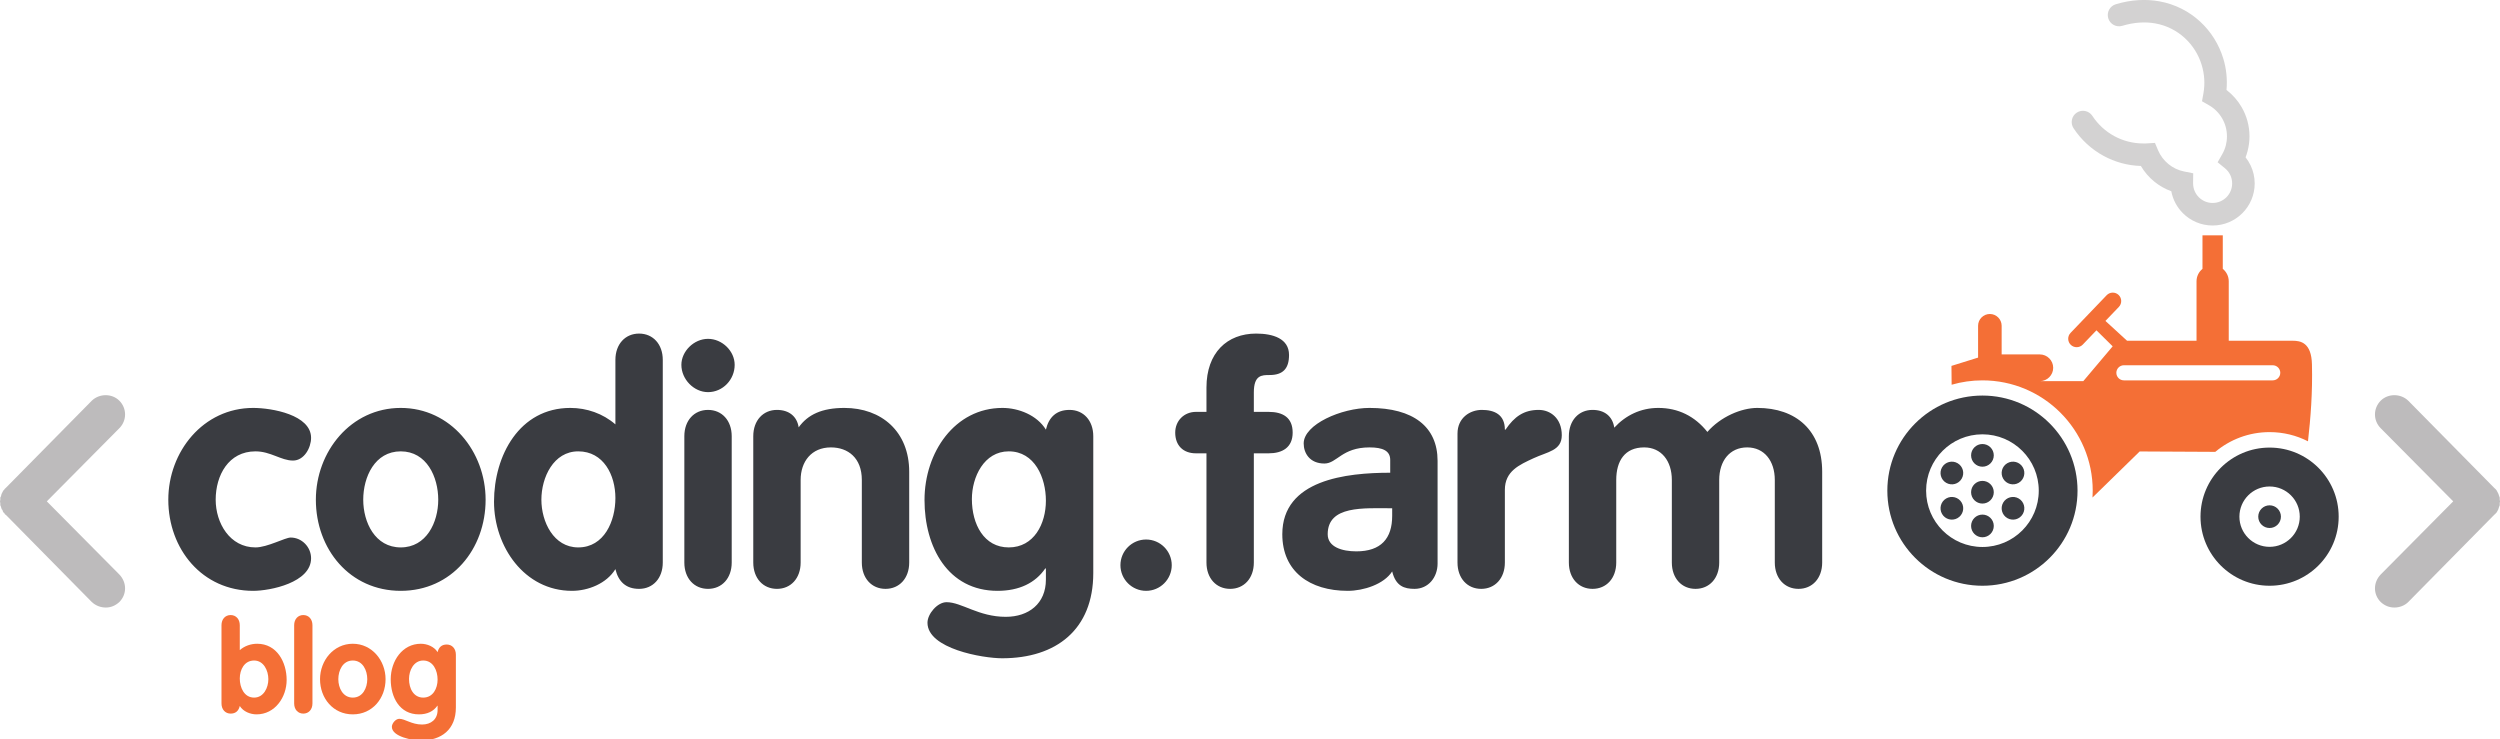
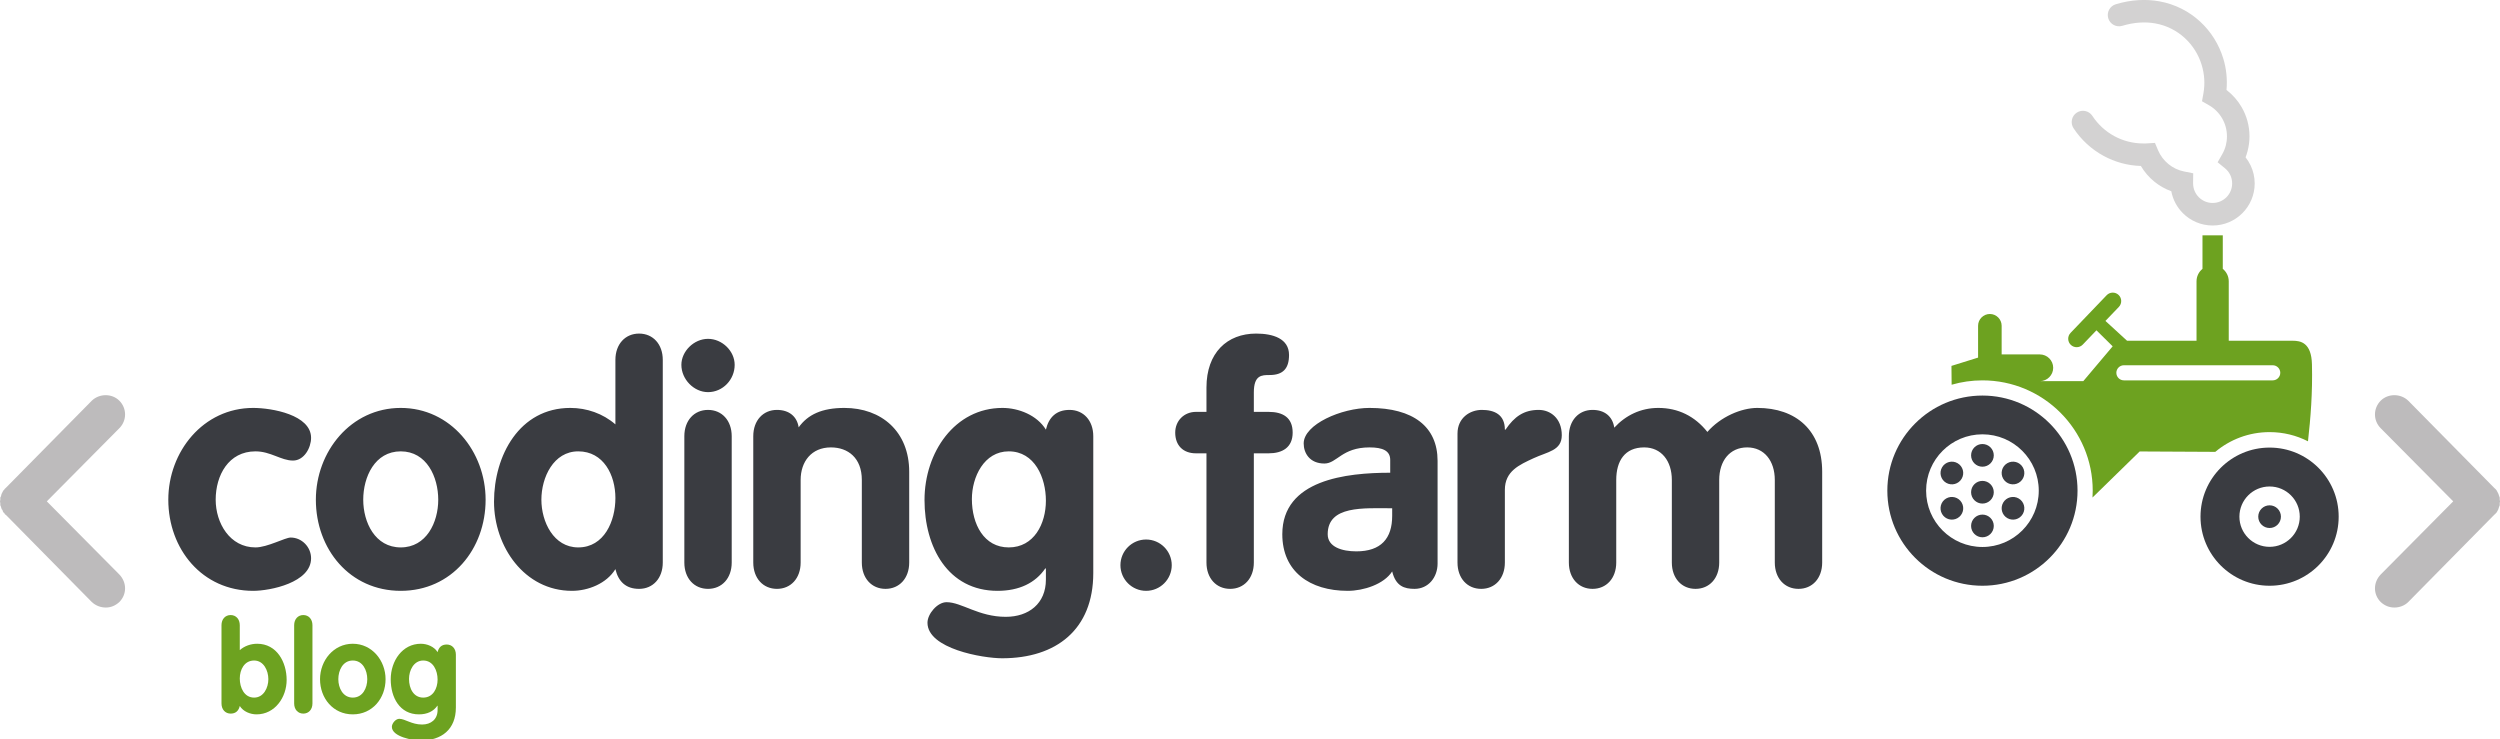
<svg xmlns="http://www.w3.org/2000/svg" id="svg2" version="1.1" width="354.325" height="104.638" xml:space="preserve">
  <defs id="defs6" />
  <g id="g10" transform="matrix(1.25,0,0,-1.25,0,104.6375)">
    <g id="g12" transform="scale(0.1,0.1)">
-       <path d="m 2520.28,570.246 -23.02,0 0,-37.969 c -4.11,-3.355 -6.75,-8.457 -6.75,-14.148 l 0,-67.379 -78.76,0 -24.52,22.473 15.23,15.89 c 3.65,3.809 3.52,9.907 -0.29,13.555 l 0,0 c -3.8,3.645 -9.9,3.516 -13.54,-0.289 l -40.96,-42.746 c -3.65,-3.805 -3.52,-9.899 0.29,-13.543 l 0,-0.004 c 3.81,-3.648 9.9,-3.52 13.55,0.289 l 15.53,16.211 18.39,-18.16 -33.33,-39.5 -49.07,0 c 8.24,0.105 14.96,6.883 14.96,15.156 l 0,0.008 c 0,8.336 -6.82,15.156 -15.16,15.156 l -43.28,0 0,32.484 c 0,7.348 -6.01,13.36 -13.36,13.36 l 0,0 c -7.35,0 -13.36,-6.012 -13.36,-13.36 l 0,-36.093 -30.19,-9.399 0.2,-21.363 c 11.08,3.215 22.8,4.949 34.92,4.949 69.07,0 125.05,-55.984 125.05,-125.043 0,-2.613 -0.09,-5.211 -0.25,-7.781 l 0.01,-0.012 53.48,52.231 85.71,-0.461 0,-0.008 c 16.66,13.98 38.14,22.406 61.59,22.406 15.67,0 30.46,-3.761 43.53,-10.429 3.01,26.8 5.28,54.828 4.5,87.308 -0.58,24.594 -12.86,26.715 -21.71,26.715 l -72.63,0 0,67.379 c 0,5.691 -2.64,10.793 -6.76,14.148 l 0,37.969 z M 2408.16,422.965 c -4.71,0 -8.56,-3.856 -8.56,-8.57 l 0,0 c 0,-4.715 3.85,-8.571 8.56,-8.571 l 168.75,0 c 4.71,0 8.57,3.856 8.57,8.571 l 0,0 c 0,4.714 -3.86,8.57 -8.57,8.57 l -168.75,0" style="fill:#f46f36;fill-opacity:1;fill-rule:evenodd;stroke:none" id="path16" />
+       <path d="m 2520.28,570.246 -23.02,0 0,-37.969 c -4.11,-3.355 -6.75,-8.457 -6.75,-14.148 l 0,-67.379 -78.76,0 -24.52,22.473 15.23,15.89 c 3.65,3.809 3.52,9.907 -0.29,13.555 l 0,0 c -3.8,3.645 -9.9,3.516 -13.54,-0.289 l -40.96,-42.746 c -3.65,-3.805 -3.52,-9.899 0.29,-13.543 l 0,-0.004 c 3.81,-3.648 9.9,-3.52 13.55,0.289 l 15.53,16.211 18.39,-18.16 -33.33,-39.5 -49.07,0 c 8.24,0.105 14.96,6.883 14.96,15.156 l 0,0.008 c 0,8.336 -6.82,15.156 -15.16,15.156 l -43.28,0 0,32.484 c 0,7.348 -6.01,13.36 -13.36,13.36 l 0,0 c -7.35,0 -13.36,-6.012 -13.36,-13.36 l 0,-36.093 -30.19,-9.399 0.2,-21.363 c 11.08,3.215 22.8,4.949 34.92,4.949 69.07,0 125.05,-55.984 125.05,-125.043 0,-2.613 -0.09,-5.211 -0.25,-7.781 l 0.01,-0.012 53.48,52.231 85.71,-0.461 0,-0.008 c 16.66,13.98 38.14,22.406 61.59,22.406 15.67,0 30.46,-3.761 43.53,-10.429 3.01,26.8 5.28,54.828 4.5,87.308 -0.58,24.594 -12.86,26.715 -21.71,26.715 l -72.63,0 0,67.379 c 0,5.691 -2.64,10.793 -6.76,14.148 l 0,37.969 z M 2408.16,422.965 c -4.71,0 -8.56,-3.856 -8.56,-8.57 l 0,0 c 0,-4.715 3.85,-8.571 8.56,-8.571 l 168.75,0 c 4.71,0 8.57,3.856 8.57,8.571 l 0,0 c 0,4.714 -3.86,8.57 -8.57,8.57 l -168.75,0" style="fill:#6DA220;fill-opacity:1;fill-rule:evenodd;stroke:none" id="path16" />
      <path d="m 2573.35,329.613 c -43.26,0 -78.33,-35.066 -78.33,-78.328 0,-43.258 35.07,-78.328 78.33,-78.328 43.26,0 78.33,35.07 78.33,78.328 0,43.262 -35.07,78.328 -78.33,78.328 z m 0,-44.109 c -18.9,0 -34.22,-15.316 -34.22,-34.219 0,-18.894 15.32,-34.215 34.22,-34.215 18.9,0 34.22,15.321 34.22,34.215 0,18.903 -15.32,34.219 -34.22,34.219 z m 0,-21.352 c -7.1,0 -12.86,-5.761 -12.86,-12.867 0,-7.101 5.76,-12.859 12.86,-12.859 7.1,0 12.86,5.758 12.86,12.859 0,7.106 -5.76,12.867 -12.86,12.867" style="fill:#3a3c41;fill-opacity:1;fill-rule:evenodd;stroke:none" id="path18" />
      <path d="m 2247.76,388.605 c -59.54,0 -107.82,-48.277 -107.82,-107.824 0,-59.551 48.28,-107.824 107.82,-107.824 59.55,0 107.83,48.273 107.83,107.824 0,59.547 -48.28,107.824 -107.83,107.824 z m 0,-43.957 c -35.27,0 -63.86,-28.597 -63.86,-63.867 0,-35.277 28.59,-63.871 63.86,-63.871 35.28,0 63.87,28.594 63.87,63.871 0,35.27 -28.59,63.867 -63.87,63.867 z m 0,-10.996 c -7.1,0 -12.86,-5.757 -12.86,-12.863 0,-7.101 5.76,-12.863 12.86,-12.863 7.11,0 12.87,5.762 12.87,12.863 0,7.106 -5.76,12.863 -12.87,12.863 z m -45.78,-26.437 c -3.56,-6.152 -1.45,-14.016 4.7,-17.57 6.16,-3.551 14.02,-1.446 17.57,4.71 3.56,6.153 1.45,14.016 -4.7,17.571 -6.16,3.551 -14.02,1.441 -17.57,-4.711 z m 0,-52.871 c 3.55,-6.153 11.41,-8.258 17.57,-4.707 6.15,3.551 8.26,11.418 4.7,17.566 -3.55,6.152 -11.41,8.262 -17.57,4.711 -6.15,-3.555 -8.26,-11.418 -4.7,-17.57 z m 45.78,-26.438 c 7.11,0 12.87,5.758 12.87,12.864 0,7.101 -5.76,12.859 -12.87,12.859 -7.1,0 -12.86,-5.758 -12.86,-12.859 0,-7.106 5.76,-12.864 12.86,-12.864 z m 45.79,26.438 c 3.56,6.152 1.45,14.015 -4.7,17.57 -6.16,3.551 -14.02,1.441 -17.57,-4.711 -3.55,-6.148 -1.45,-14.015 4.7,-17.566 6.16,-3.551 14.02,-1.446 17.57,4.707 z m 0,52.871 c -3.55,6.152 -11.41,8.262 -17.57,4.711 -6.15,-3.555 -8.25,-11.418 -4.7,-17.574 3.55,-6.153 11.41,-8.258 17.57,-4.707 6.15,3.554 8.26,11.418 4.7,17.57 z m -45.79,-15.36 c -7.1,0 -12.86,-5.761 -12.86,-12.863 0,-7.101 5.76,-12.863 12.86,-12.863 7.11,0 12.87,5.762 12.87,12.863 0,7.102 -5.76,12.863 -12.87,12.863" style="fill:#3a3c41;fill-opacity:1;fill-rule:evenodd;stroke:none" id="path20" />
      <path d="m 2406.28,807.82 c -6.75,-2.011 -13.86,1.832 -15.87,8.586 -2.01,6.754 1.83,13.864 8.58,15.875 17.52,5.285 34.18,6.047 49.33,3.317 18.03,-3.254 33.74,-11.442 46.15,-22.852 12.39,-11.387 21.52,-26 26.4,-42.137 l 0.01,0.004 c 3.4,-11.254 4.72,-23.293 3.62,-35.535 6.91,-5.277 12.75,-11.871 17.13,-19.414 5.68,-9.785 8.93,-21.117 8.93,-33.168 0,-5.75 -0.77,-11.418 -2.21,-16.883 -0.62,-2.351 -1.37,-4.664 -2.23,-6.91 2.24,-2.828 4.18,-5.914 5.74,-9.203 2.95,-6.219 4.6,-13.137 4.6,-20.395 0,-13.167 -5.34,-25.093 -13.97,-33.722 -8.63,-8.625 -20.55,-13.969 -33.72,-13.969 -13.16,0 -25.09,5.344 -33.72,13.969 -6.65,6.648 -11.34,15.254 -13.15,24.875 -7.1,2.562 -13.64,6.312 -19.37,11.008 -6,4.902 -11.13,10.882 -15.12,17.656 -15.17,0.449 -29.47,4.496 -42.08,11.316 -13.89,7.512 -25.69,18.379 -34.29,31.496 -3.85,5.899 -2.2,13.813 3.7,17.668 5.89,3.86 13.81,2.207 17.67,-3.691 6.29,-9.609 14.89,-17.551 25,-23.012 9.74,-5.265 20.93,-8.261 32.85,-8.261 1.57,0 1.81,-0.02 2.06,-0.012 l 0.05,0 2.04,0.109 8.97,0.535 3.5,-8.32 c 2.58,-6.117 6.67,-11.504 11.82,-15.719 5.03,-4.109 11.06,-7.043 17.67,-8.359 l 10.38,-2.07 -0.14,-10.61 -0.02,-0.887 0.05,0 c 0,-6.109 2.48,-11.648 6.48,-15.652 4.01,-4 9.54,-6.48 15.65,-6.48 6.11,0 11.65,2.48 15.65,6.48 4,4.004 6.48,9.543 6.48,15.652 0,3.442 -0.75,6.668 -2.1,9.512 -1.42,2.988 -3.48,5.606 -5.99,7.653 l -8.36,6.828 5.31,9.347 c 1.7,2.989 3.03,6.231 3.94,9.66 0.85,3.239 1.31,6.719 1.31,10.391 0,7.473 -1.99,14.434 -5.45,20.391 -3.6,6.207 -8.8,11.375 -15.01,14.926 l -7.84,4.476 1.6,8.848 c 1.97,10.937 1.19,21.902 -1.89,32.09 l 0,0.05 c -3.55,11.758 -10.19,22.407 -19.22,30.7 -9.01,8.281 -20.37,14.218 -33.38,16.562 -11.27,2.031 -23.93,1.387 -37.54,-2.719" style="fill:#d3d2d2;fill-opacity:1;fill-rule:nonzero;stroke:none" id="path22" />
      <path d="m 2832.56,259.277 c 0,0.696 0.35,0.696 0.35,1.039 0.35,0.696 0.35,1.735 1.04,3.122 0,0.347 0.35,0.347 0.35,0.695 0,1.039 0,1.734 0,2.773 0,0.352 0.35,1.391 0.35,1.735 0,0.347 -0.35,1.39 -0.35,1.738 0,0.691 0,1.73 0,2.426 0,0.695 -0.35,0.695 -0.35,1.043 -0.69,1.386 -0.69,2.082 -1.04,3.121 0,0.347 -0.35,0.347 -0.35,0.691 -0.34,1.043 -1.04,1.735 -1.73,3.125 0,0 0,0.695 -0.35,0.695 -0.69,0.696 -1.38,1.735 -2.43,2.43 l -97.49,98.875 c -8.67,8.328 -22.9,8.328 -31.22,0 -8.67,-8.672 -8.67,-22.551 0,-31.222 l 82.22,-82.922 -82.22,-82.918 c -8.67,-9.02 -8.67,-22.551 0,-31.223 4.51,-4.164 9.71,-6.246 15.61,-6.246 5.55,0 11.45,2.082 15.61,6.246 l 97.49,98.879 c 1.05,0.691 1.74,1.734 2.43,2.426 0.35,0 0.35,0.347 0.35,0.347 0.69,1.391 1.39,2.43 1.73,3.125" style="fill:#bdbbbc;fill-opacity:1;fill-rule:nonzero;stroke:none" id="path24" />
      <path d="m 53.082,268.641 82.227,82.922 c 8.675,8.671 8.675,22.55 0,31.222 -8.329,8.328 -22.551,8.328 -31.227,0 L 6.594,283.91 c -1.039,-0.695 -1.734,-1.734 -2.082,-2.43 -0.695,0 -0.695,-0.695 -0.695,-0.695 -0.691,-0.695 -1.043,-2.082 -1.73,-3.125 0,-0.344 -0.352,-0.344 -0.352,-0.691 -0.344,-1.039 -0.344,-1.735 -0.695,-2.774 0,-0.347 -0.691,-0.695 -0.691,-1.39 0,-0.696 0,-1.735 0,-2.426 C 0.348,270.031 0,268.988 0,268.641 c 0,-1.039 0.348,-1.383 0.348,-2.078 0,-0.696 0,-1.391 0,-2.43 0,-0.348 0.691,-0.695 0.691,-1.735 0.352,-0.347 0.352,-1.386 0.695,-2.082 0,-0.343 0.352,-1.039 1.039,-1.39 0.352,-1.039 0.352,-1.735 1.043,-2.774 0,0 0.695,-0.347 1.043,-0.695 0.344,-1.039 0.695,-1.734 1.734,-2.078 L 104.082,154.5 c 4.512,-4.164 10.063,-6.246 15.961,-6.246 5.551,0 10.754,2.082 15.266,6.246 8.675,8.672 8.675,22.203 0,31.223 l -82.227,82.918" style="fill:#bdbbbc;fill-opacity:1;fill-rule:nonzero;stroke:none" id="path26" />
      <path d="m 352.715,340.633 c 0,26.109 -44.387,33.945 -65.649,33.945 -56.699,0 -96.234,-49.613 -96.234,-104.07 0,-55.949 38.418,-103.32 96.234,-103.32 19.399,0 65.649,9.324 65.649,36.925 0,12.684 -10.445,23.5 -23.125,23.5 -6.344,0 -26.485,-11.191 -39.91,-11.191 -29.098,0 -45.133,27.601 -45.133,54.086 0,27.601 14.547,54.828 45.133,54.828 17.156,0 29.09,-10.441 42.519,-10.441 12.68,0 20.516,14.546 20.516,25.738 z m 101.656,33.945 c -56.699,0 -96.234,-49.613 -96.234,-104.07 0,-55.949 38.418,-103.32 96.234,-103.32 57.813,0 96.234,47.371 96.234,103.32 0,54.457 -39.539,104.07 -96.234,104.07 z m 0,-49.242 c 29.465,0 42.524,-29.09 42.524,-54.828 0,-25.738 -13.43,-54.086 -42.524,-54.086 -29.094,0 -42.523,28.348 -42.523,54.086 0,25.738 13.054,54.828 42.523,54.828 z M 751.48,429.035 c 0,17.903 -11.187,29.84 -26.855,29.84 -15.664,0 -26.855,-11.937 -26.855,-29.84 l 0,-73.113 c -14.176,12.312 -32.454,18.656 -51.102,18.656 -57.816,0 -86.535,-54.09 -86.535,-106.308 0,-50.731 34.316,-101.082 88.398,-101.082 18.278,0 39.164,8.203 49.239,24.617 3.359,-14.176 11.933,-22.383 26.855,-22.383 15.668,0 26.855,11.937 26.855,29.844 l 0,229.769 z M 697.77,272.371 c 0,-26.109 -12.68,-55.949 -42.149,-55.949 -27.976,0 -41.777,29.094 -41.777,54.086 0,25.363 13.801,54.828 41.777,54.828 28.719,0 42.149,-26.856 42.149,-52.965 z m 78.16,-73.105 c 0,-17.907 11.187,-29.844 26.851,-29.844 15.668,0 26.86,11.937 26.86,29.844 l 0,143.23 c 0,17.906 -11.192,29.84 -26.86,29.84 -15.664,0 -26.851,-11.934 -26.851,-29.84 l 0,-143.23 z m 26.851,253.64 c -16.035,0 -30.211,-14.176 -30.211,-29.468 0,-16.411 14.176,-30.958 30.211,-30.958 16.785,0 30.215,14.176 30.215,30.958 0,15.667 -14.172,29.468 -30.215,29.468 z m 51.305,-253.64 c 0,-17.907 11.191,-29.844 26.855,-29.844 15.664,0 26.856,11.937 26.856,29.844 l 0,93.621 c 0,20.886 12.308,36.929 34.316,36.929 19.399,0 35.063,-11.937 35.063,-36.929 l 0,-93.621 c 0,-17.907 11.191,-29.844 26.854,-29.844 15.67,0 26.86,11.937 26.86,29.844 l 0,102.945 c 0,45.508 -31.335,72.367 -73.484,72.367 -25.363,0 -41.402,-7.461 -51.843,-22.008 -1.868,12.309 -10.821,19.766 -24.622,19.766 -15.664,0 -26.855,-11.934 -26.855,-29.84 l 0,-143.23 z m 385.514,143.23 c 0,17.906 -11.19,29.84 -26.86,29.84 -14.92,0 -23.5,-8.203 -26.86,-22.379 -10.07,16.41 -30.95,24.621 -49.23,24.621 -54.09,0 -88.4,-50.355 -88.4,-104.441 0,-53.34 26.48,-102.949 82.81,-102.949 24.61,0 42.89,8.953 54.08,25.363 l 0.74,0 0,-12.684 c 0,-27.039 -19.39,-42.148 -45.5,-42.148 -30.96,0 -49.98,16.597 -67.14,16.597 -10.44,0 -21.63,-13.304 -21.63,-23.312 0,-29.469 62.66,-40.281 84.67,-40.281 61.17,0 103.32,32.449 103.32,96.605 l 0,155.168 z m -53.72,-73.109 c 0,-26.11 -13.42,-52.965 -42.14,-52.965 -27.98,0 -41.78,26.109 -41.78,54.832 0,24.992 13.8,54.082 41.78,54.082 29.47,0 42.14,-29.84 42.14,-55.949 z m 84.51,-73.106 c 0,-16.043 13.05,-29.093 29.09,-29.093 16.04,0 29.09,13.05 29.09,29.093 0,16.039 -13.05,29.094 -29.09,29.094 -16.04,0 -29.09,-13.055 -29.09,-29.094 z m 97.55,2.985 c 0,-17.907 11.19,-29.844 26.86,-29.844 15.66,0 26.85,11.937 26.85,29.844 l 0,123.836 16.79,0 c 15.67,0 27.23,6.714 27.23,23.5 0,17.156 -11.19,23.496 -27.23,23.496 l -16.79,0 0,22.011 c 0,19.766 8.96,19.766 17.91,19.766 14.92,0 22,7.09 22,22.754 0,18.648 -18.27,24.246 -37.3,24.246 -32.82,0 -56.32,-21.633 -56.32,-61.172 l 0,-27.605 -11.94,0 c -13.42,0 -23.49,-10.067 -23.49,-23.496 0,-14.547 8.95,-23.5 23.49,-23.5 l 11.94,0 0,-123.836 z m 137.46,32.078 c 0,32.824 40.66,29.465 73.11,29.465 l 0,-8.579 c 0,-25.738 -12.68,-40.285 -40.65,-40.285 -16.04,0 -32.46,4.852 -32.46,19.399 z m 73.11,-42.149 c 4.1,-16.789 13.8,-19.773 25.37,-19.773 15.66,0 26.11,13.055 26.11,28.726 l 0,116.372 c 0,38.796 -27.6,60.058 -77.21,60.058 -31.71,0 -74.61,-18.656 -74.61,-40.285 0,-10.82 6.72,-22.758 23.5,-22.758 14.18,0 19.77,18.281 51.11,18.281 14.92,0 23.5,-3.73 23.5,-14.171 l 0,-14.547 c -49.62,0 -122.35,-7.836 -122.35,-69.754 0,-42.149 30.96,-64.156 74.23,-64.156 17.9,0 41.03,7.46 50.35,22.007 z m 74.06,10.071 c 0,-17.907 11.19,-29.844 26.86,-29.844 15.66,0 26.85,11.937 26.85,29.844 l 0,82.433 c 0,21.258 16.41,28.348 32.45,35.805 16.04,7.461 32.08,8.582 32.08,26.113 0,19.395 -13.06,28.719 -26.11,28.719 -16.78,0 -27.6,-7.457 -37.67,-22.379 l -0.75,0 c 0,17.16 -11.94,22.379 -26.11,22.379 -13.43,0 -27.6,-8.953 -27.6,-26.856 l 0,-146.214 z m 126.27,0 c 0,-17.907 11.19,-29.844 26.86,-29.844 15.66,0 26.86,11.937 26.86,29.844 l 0,93.621 c 0,21.633 9.69,36.929 31.7,36.929 19.4,0 31.34,-15.296 31.34,-36.929 l 0,-93.621 c 0,-17.907 11.18,-29.844 26.85,-29.844 15.67,0 26.86,11.937 26.86,29.844 l 0,93.621 c 0,21.633 11.93,36.929 31.7,36.929 19.4,0 31.33,-15.296 31.33,-36.929 l 0,-93.621 c 0,-17.907 11.2,-29.844 26.86,-29.844 15.67,0 26.86,11.937 26.86,29.844 l 0,102.945 c 0,47 -29.84,72.367 -73.49,72.367 -18.27,0 -41.77,-10.07 -56.69,-27.23 -14.17,17.902 -33.2,27.23 -55.58,27.23 -19.77,0 -36.93,-8.211 -49.98,-22.383 -1.87,12.684 -10.82,20.141 -24.62,20.141 -15.67,0 -26.86,-11.934 -26.86,-29.84 l 0,-143.23" style="fill:#3a3c41;fill-opacity:1;fill-rule:nonzero;stroke:none" id="path28" />
-       <g transform="scale(1,-1)" style="font-size:320px;font-style:normal;font-weight:normal;line-height:125%;letter-spacing:0px;word-spacing:0px;fill:#f46f36;fill-opacity:1;stroke:none;font-family:Sans" id="text3009">
-         <path d="m 251.137,-39.507 c 0,6.912 4.32,11.52 10.368,11.52 5.76,0 9.072,-3.168 10.368,-8.64 3.888,6.336 11.952,9.504 19.008,9.504 20.88,0 34.128,-19.44 34.128,-39.024 0,-20.16 -11.088,-41.04 -33.408,-41.04 -7.2,0 -14.256,2.448 -19.728,7.2 l 0,-28.224 c 0,-6.912 -4.32,-11.52 -10.368,-11.52 -6.048,0 -10.368,4.608 -10.368,11.52 l 0,88.704 m 20.736,-28.224 c 0,-10.08 5.184,-20.448 16.272,-20.448 10.8,0 16.128,11.376 16.128,21.168 0,9.648 -5.328,20.88 -16.128,20.88 -11.376,0 -16.272,-11.52 -16.272,-21.6" style="font-size:144px;font-variant:normal;font-weight:bold;font-stretch:normal;fill:#f46f36;font-family:Rotonda;-inkscape-font-specification:Rotonda Bold" id="path3033" />
-         <path d="m 333.536,-39.507 c 0,6.912 4.32,11.52 10.368,11.52 6.048,0 10.368,-4.608 10.368,-11.52 l 0,-88.704 c 0,-6.912 -4.32,-11.52 -10.368,-11.52 -6.048,0 -10.368,4.608 -10.368,11.52 l 0,88.704" style="font-size:144px;font-variant:normal;font-weight:bold;font-stretch:normal;fill:#f46f36;font-family:Rotonda;-inkscape-font-specification:Rotonda Bold" id="path3035" />
-         <path d="m 400.015,-107.187 c -21.888,0 -37.152,19.152 -37.152,40.176 0,21.6 14.832,39.888 37.152,39.888 22.32,0 37.152,-18.288 37.152,-39.888 0,-21.024 -15.264,-40.176 -37.152,-40.176 m 0,19.008 c 11.376,0 16.416,11.232 16.416,21.168 0,9.936 -5.184,20.88 -16.416,20.88 -11.232,0 -16.416,-10.944 -16.416,-20.88 0,-9.936 5.04,-21.168 16.416,-21.168" style="font-size:144px;font-variant:normal;font-weight:bold;font-stretch:normal;fill:#f46f36;font-family:Rotonda;-inkscape-font-specification:Rotonda Bold" id="path3037" />
-         <path d="m 516.891,-94.803 c 0,-6.912 -4.32,-11.52 -10.368,-11.52 -5.76,0 -9.072,3.168 -10.368,8.64 -3.888,-6.336 -11.952,-9.504 -19.008,-9.504 -20.88,0 -34.128,19.44 -34.128,40.32 0,20.592 10.224,39.744 31.968,39.744 9.504,0 16.56,-3.456 20.88,-9.792 l 0.288,0 0,4.896 c 0,10.512 -7.488,16.416 -17.568,16.416 -11.952,0 -19.296,-6.48 -25.92,-6.48 -4.032,0 -8.352,5.184 -8.352,9.072 0,11.376 24.192,15.552 32.688,15.552 23.616,0 39.888,-12.528 39.888,-37.44 l 0,-59.904 m -20.736,28.224 c 0,10.08 -5.184,20.448 -16.272,20.448 -10.8,0 -16.128,-10.08 -16.128,-21.168 0,-9.648 5.328,-20.88 16.128,-20.88 11.376,0 16.272,11.52 16.272,21.6" style="font-size:144px;font-variant:normal;font-weight:bold;font-stretch:normal;fill:#f46f36;font-family:Rotonda;-inkscape-font-specification:Rotonda Bold" id="path3039" />
+       <g transform="scale(1,-1)" style="font-size:320px;font-style:normal;font-weight:normal;line-height:125%;letter-spacing:0px;word-spacing:0px;fill:#6DA220;fill-opacity:1;stroke:none;font-family:Sans" id="text3009">
+         <path d="m 251.137,-39.507 c 0,6.912 4.32,11.52 10.368,11.52 5.76,0 9.072,-3.168 10.368,-8.64 3.888,6.336 11.952,9.504 19.008,9.504 20.88,0 34.128,-19.44 34.128,-39.024 0,-20.16 -11.088,-41.04 -33.408,-41.04 -7.2,0 -14.256,2.448 -19.728,7.2 l 0,-28.224 c 0,-6.912 -4.32,-11.52 -10.368,-11.52 -6.048,0 -10.368,4.608 -10.368,11.52 l 0,88.704 m 20.736,-28.224 c 0,-10.08 5.184,-20.448 16.272,-20.448 10.8,0 16.128,11.376 16.128,21.168 0,9.648 -5.328,20.88 -16.128,20.88 -11.376,0 -16.272,-11.52 -16.272,-21.6" style="font-size:144px;font-variant:normal;font-weight:bold;font-stretch:normal;fill:#6DA220;font-family:Rotonda;-inkscape-font-specification:Rotonda Bold" id="path3033" />
+         <path d="m 333.536,-39.507 c 0,6.912 4.32,11.52 10.368,11.52 6.048,0 10.368,-4.608 10.368,-11.52 l 0,-88.704 c 0,-6.912 -4.32,-11.52 -10.368,-11.52 -6.048,0 -10.368,4.608 -10.368,11.52 l 0,88.704" style="font-size:144px;font-variant:normal;font-weight:bold;font-stretch:normal;fill:#6DA220;font-family:Rotonda;-inkscape-font-specification:Rotonda Bold" id="path3035" />
+         <path d="m 400.015,-107.187 c -21.888,0 -37.152,19.152 -37.152,40.176 0,21.6 14.832,39.888 37.152,39.888 22.32,0 37.152,-18.288 37.152,-39.888 0,-21.024 -15.264,-40.176 -37.152,-40.176 m 0,19.008 c 11.376,0 16.416,11.232 16.416,21.168 0,9.936 -5.184,20.88 -16.416,20.88 -11.232,0 -16.416,-10.944 -16.416,-20.88 0,-9.936 5.04,-21.168 16.416,-21.168" style="font-size:144px;font-variant:normal;font-weight:bold;font-stretch:normal;fill:#6DA220;font-family:Rotonda;-inkscape-font-specification:Rotonda Bold" id="path3037" />
+         <path d="m 516.891,-94.803 c 0,-6.912 -4.32,-11.52 -10.368,-11.52 -5.76,0 -9.072,3.168 -10.368,8.64 -3.888,-6.336 -11.952,-9.504 -19.008,-9.504 -20.88,0 -34.128,19.44 -34.128,40.32 0,20.592 10.224,39.744 31.968,39.744 9.504,0 16.56,-3.456 20.88,-9.792 l 0.288,0 0,4.896 c 0,10.512 -7.488,16.416 -17.568,16.416 -11.952,0 -19.296,-6.48 -25.92,-6.48 -4.032,0 -8.352,5.184 -8.352,9.072 0,11.376 24.192,15.552 32.688,15.552 23.616,0 39.888,-12.528 39.888,-37.44 l 0,-59.904 m -20.736,28.224 c 0,10.08 -5.184,20.448 -16.272,20.448 -10.8,0 -16.128,-10.08 -16.128,-21.168 0,-9.648 5.328,-20.88 16.128,-20.88 11.376,0 16.272,11.52 16.272,21.6" style="font-size:144px;font-variant:normal;font-weight:bold;font-stretch:normal;fill:#6DA220;font-family:Rotonda;-inkscape-font-specification:Rotonda Bold" id="path3039" />
      </g>
    </g>
  </g>
</svg>
